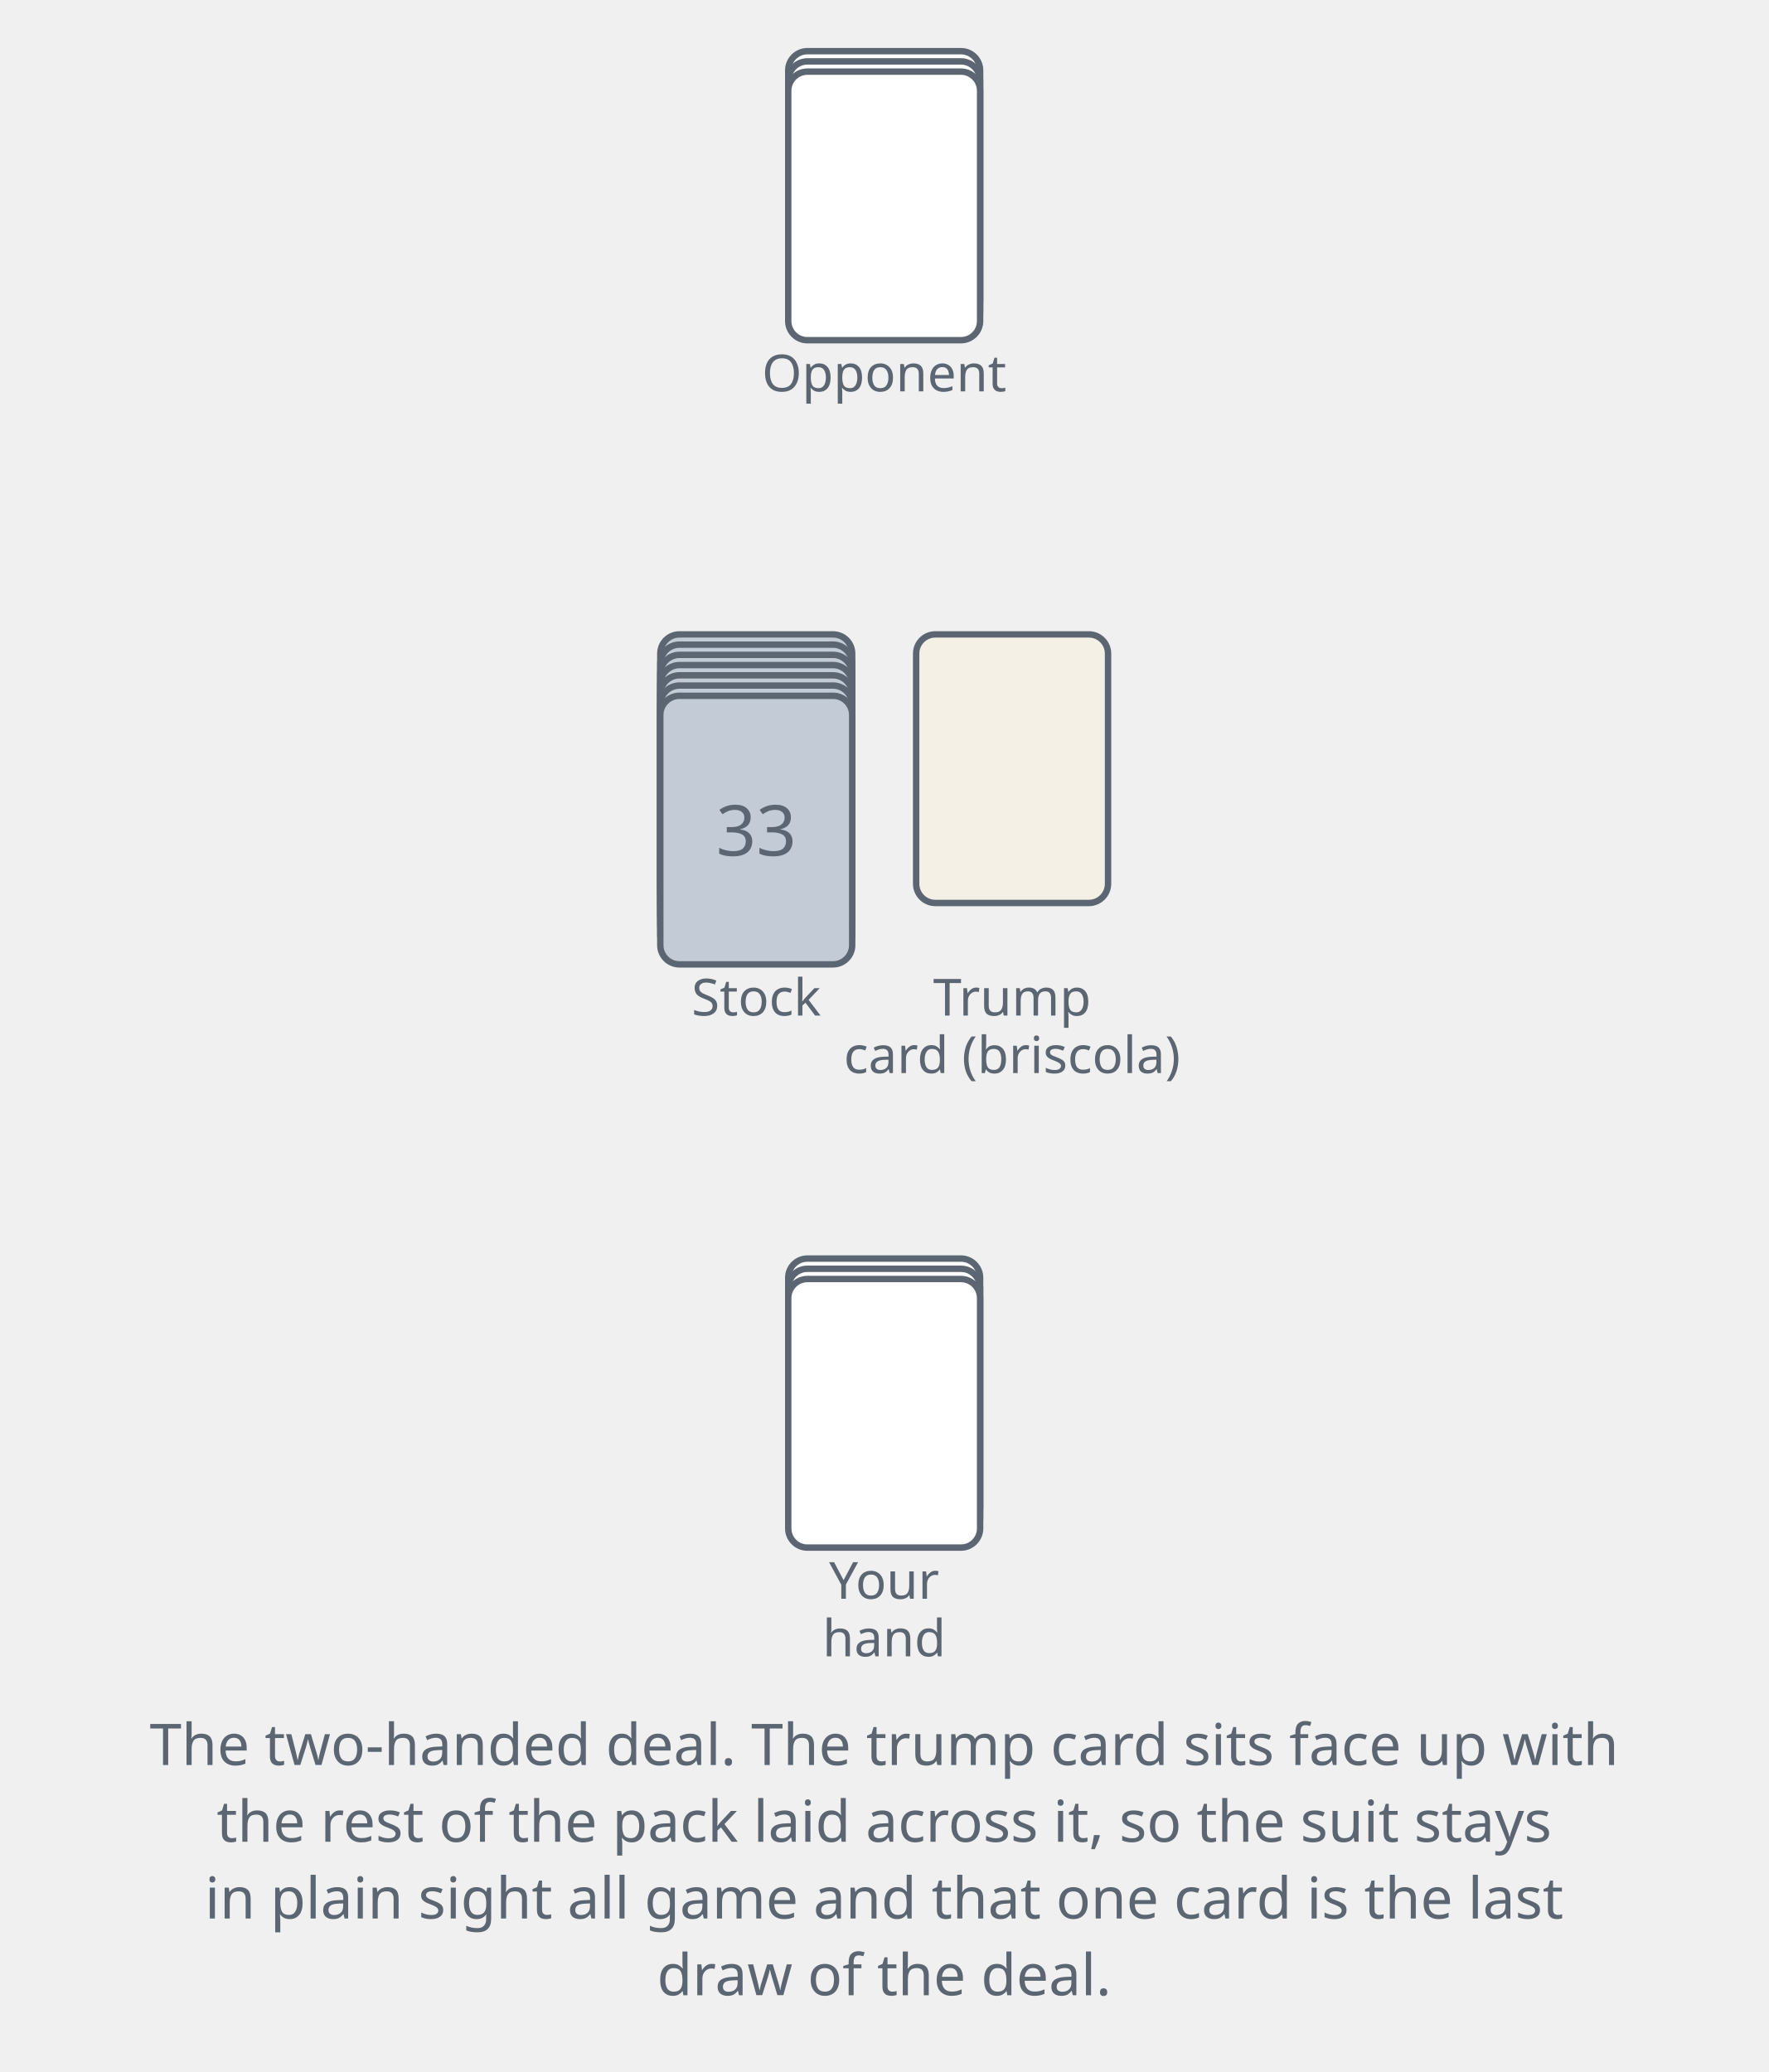
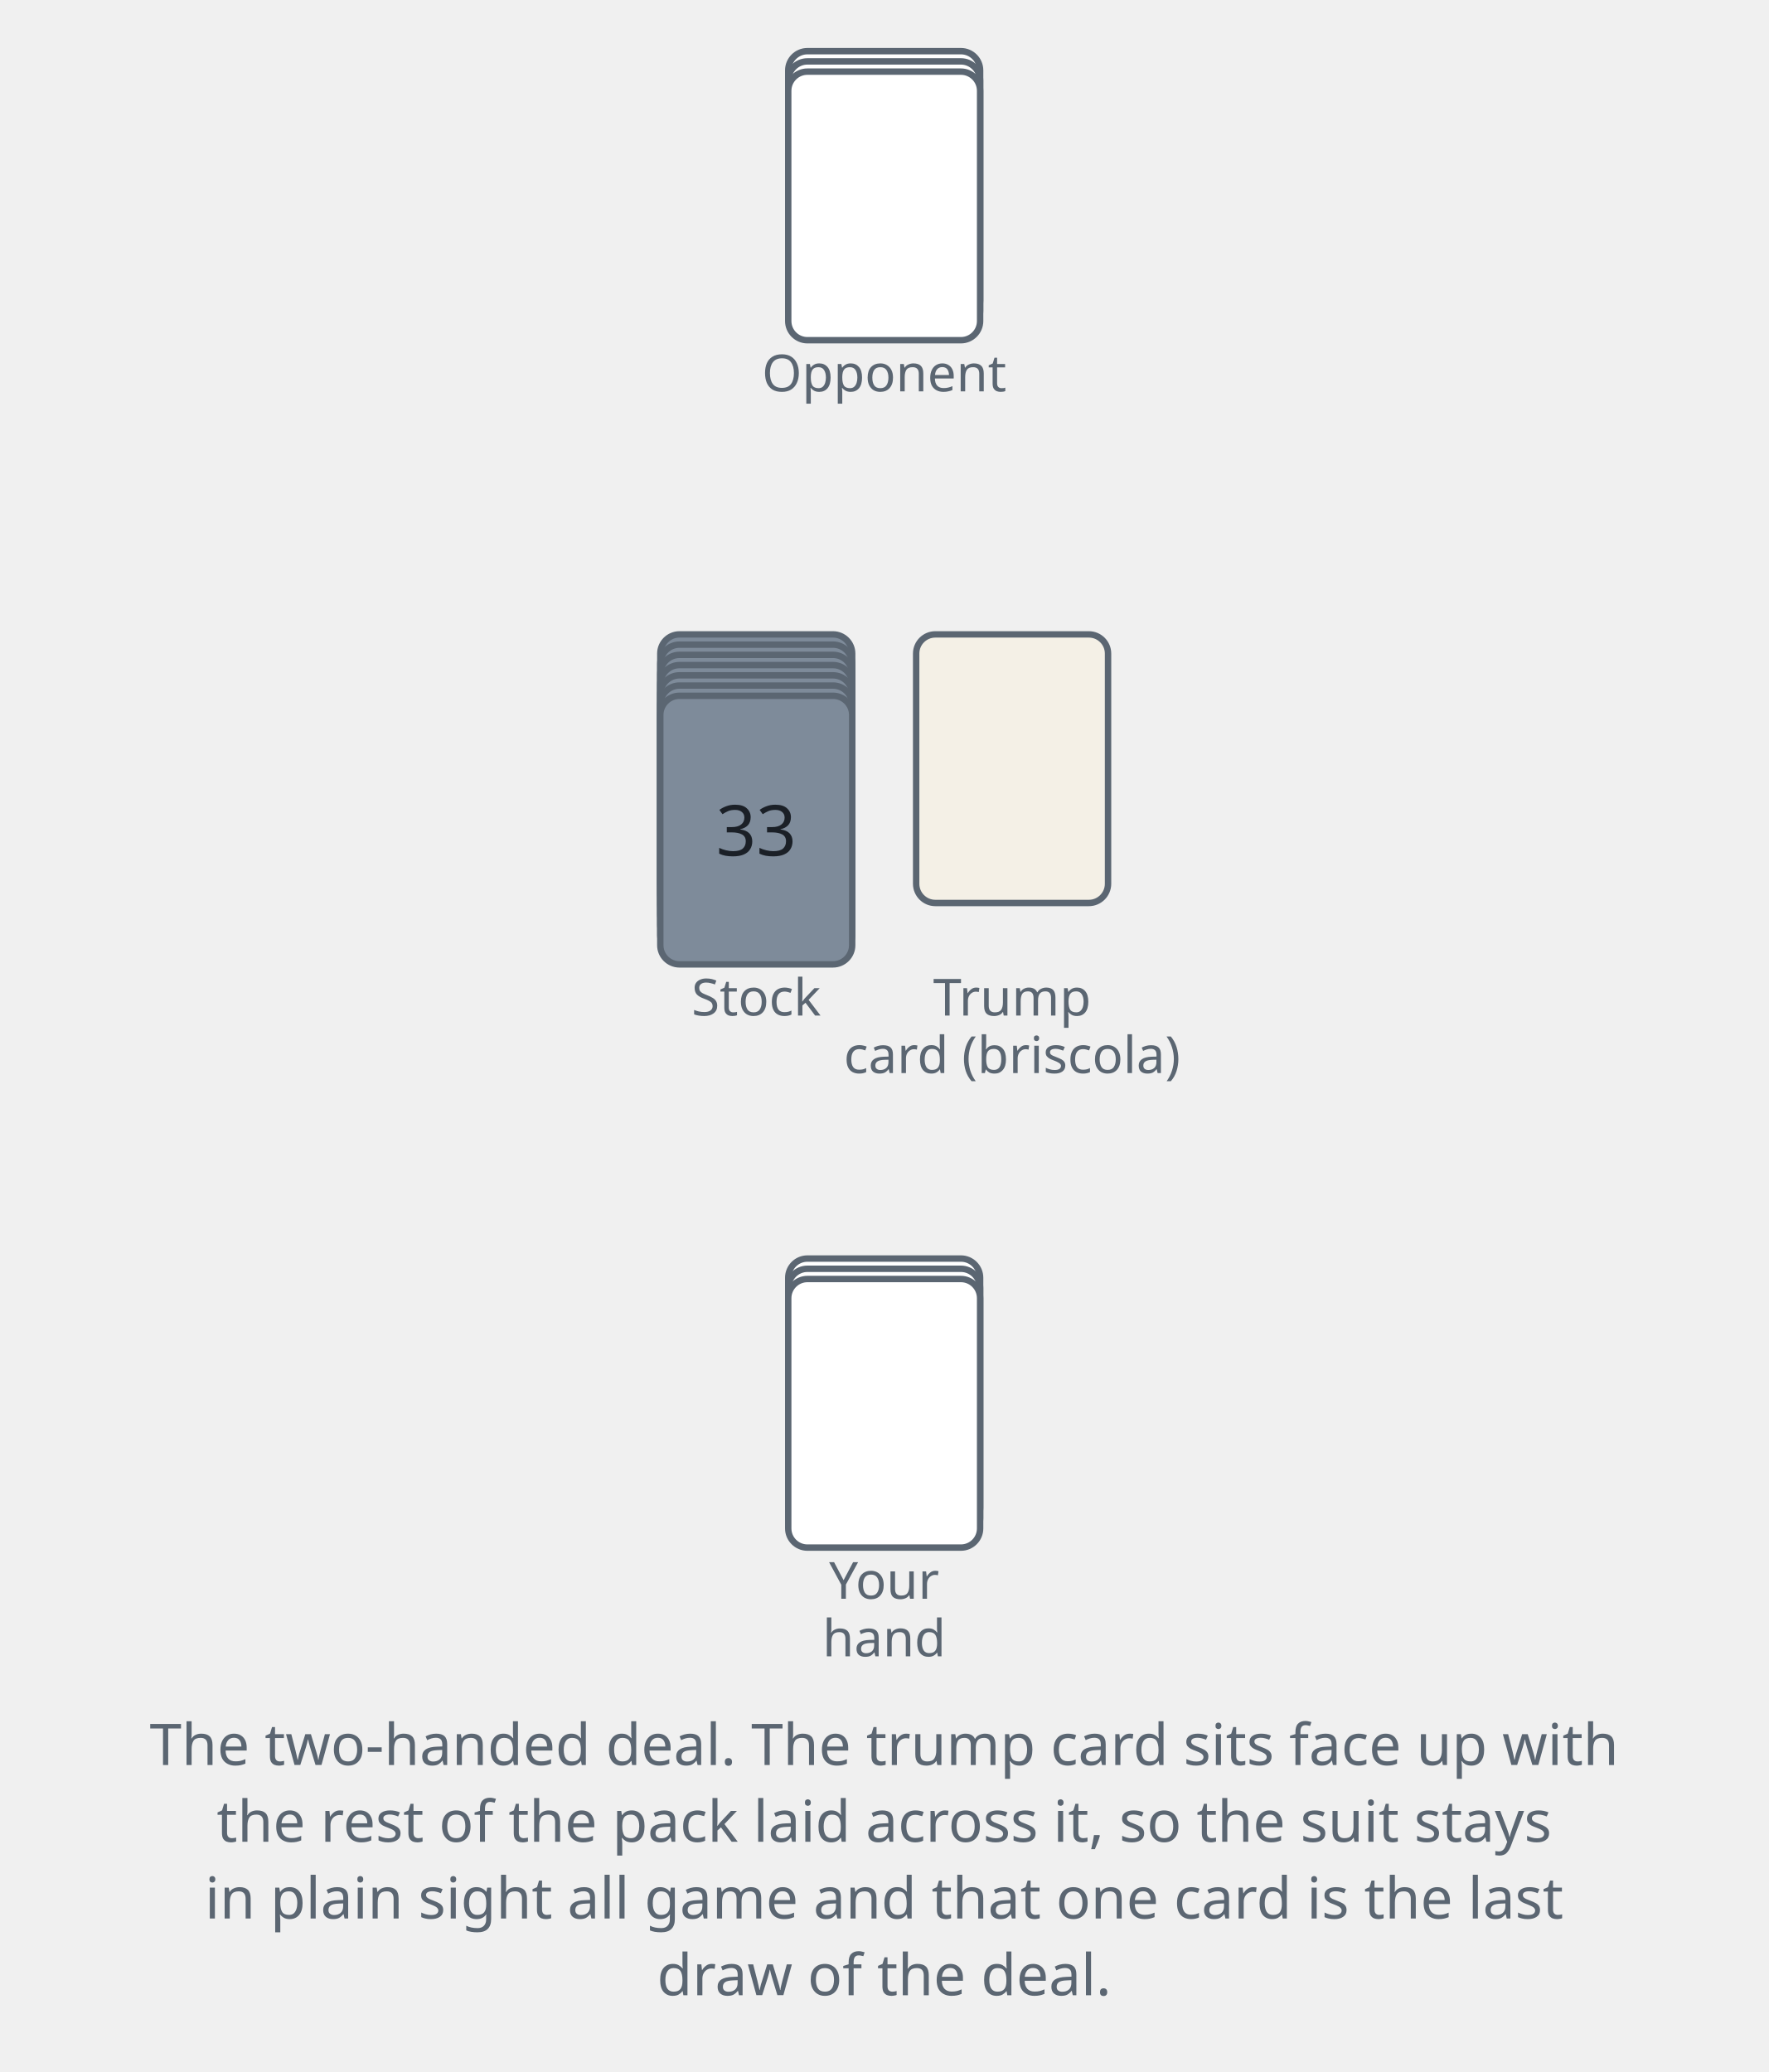
<svg xmlns="http://www.w3.org/2000/svg" viewBox="0 0 276 324" width="442" height="518" role="img" aria-label="Briscola setup diagram">
  <rect x="123.0" y="8.0" width="30" height="42" rx="3" fill="#ffffff" stroke="#5b6672" stroke-width="1" />
  <rect x="123.0" y="9.6" width="30" height="42" rx="3" fill="#ffffff" stroke="#5b6672" stroke-width="1" />
  <rect x="123.0" y="11.2" width="30" height="42" rx="3" fill="#ffffff" stroke="#5b6672" stroke-width="1" />
-   <rect x="103.0" y="99.2" width="30" height="42" rx="3" fill="#c3ccd6" stroke="#5b6672" stroke-width="1" />
-   <rect x="103.0" y="100.8" width="30" height="42" rx="3" fill="#c3ccd6" stroke="#5b6672" stroke-width="1" />
-   <rect x="103.0" y="102.4" width="30" height="42" rx="3" fill="#c3ccd6" stroke="#5b6672" stroke-width="1" />
-   <rect x="103.0" y="104.0" width="30" height="42" rx="3" fill="#c3ccd6" stroke="#5b6672" stroke-width="1" />
-   <rect x="103.0" y="105.6" width="30" height="42" rx="3" fill="#c3ccd6" stroke="#5b6672" stroke-width="1" />
-   <rect x="103.0" y="107.2" width="30" height="42" rx="3" fill="#c3ccd6" stroke="#5b6672" stroke-width="1" />
-   <rect x="103.0" y="108.8" width="30" height="42" rx="3" fill="#c3ccd6" stroke="#5b6672" stroke-width="1" />
-   <text x="118.0" y="133.8" text-anchor="middle" font-family="system-ui, sans-serif" font-size="11" fill="#5b6672">33</text>
+   <rect x="103.0" y="99.2" width="30" height="42" rx="3" fill="#7e8b9a" stroke="#5b6672" stroke-width="1" />
+   <rect x="103.0" y="100.8" width="30" height="42" rx="3" fill="#7e8b9a" stroke="#5b6672" stroke-width="1" />
+   <rect x="103.0" y="102.4" width="30" height="42" rx="3" fill="#7e8b9a" stroke="#5b6672" stroke-width="1" />
+   <rect x="103.0" y="104.0" width="30" height="42" rx="3" fill="#7e8b9a" stroke="#5b6672" stroke-width="1" />
+   <rect x="103.0" y="105.6" width="30" height="42" rx="3" fill="#7e8b9a" stroke="#5b6672" stroke-width="1" />
+   <rect x="103.0" y="107.2" width="30" height="42" rx="3" fill="#7e8b9a" stroke="#5b6672" stroke-width="1" />
+   <rect x="103.0" y="108.8" width="30" height="42" rx="3" fill="#7e8b9a" stroke="#5b6672" stroke-width="1" />
+   <text x="118.0" y="133.8" text-anchor="middle" font-family="system-ui, sans-serif" font-size="11" fill="#1b2027">33</text>
  <rect x="143.0" y="99.2" width="30" height="42" rx="3" fill="#f4f0e6" stroke="#5b6672" stroke-width="1" />
  <rect x="123.0" y="196.8" width="30" height="42" rx="3" fill="#ffffff" stroke="#5b6672" stroke-width="1" />
  <rect x="123.0" y="198.4" width="30" height="42" rx="3" fill="#ffffff" stroke="#5b6672" stroke-width="1" />
  <rect x="123.0" y="200.0" width="30" height="42" rx="3" fill="#ffffff" stroke="#5b6672" stroke-width="1" />
  <text x="138.0" y="61.2" text-anchor="middle" font-family="system-ui, sans-serif" font-size="8" fill="#5b6672">Opponent</text>
  <text x="118.0" y="158.8" text-anchor="middle" font-family="system-ui, sans-serif" font-size="8" fill="#5b6672">Stock</text>
  <text x="158.0" y="158.8" text-anchor="middle" font-family="system-ui, sans-serif" font-size="8" fill="#5b6672">Trump</text>
  <text x="158.0" y="167.8" text-anchor="middle" font-family="system-ui, sans-serif" font-size="8" fill="#5b6672">card (briscola)</text>
  <text x="138.0" y="250.0" text-anchor="middle" font-family="system-ui, sans-serif" font-size="8" fill="#5b6672">Your</text>
  <text x="138.0" y="259.0" text-anchor="middle" font-family="system-ui, sans-serif" font-size="8" fill="#5b6672">hand</text>
  <text x="138.0" y="276.0" text-anchor="middle" font-family="system-ui, sans-serif" font-size="9" fill="#5b6672">The two-handed deal. The trump card sits face up with</text>
  <text x="138.0" y="288.0" text-anchor="middle" font-family="system-ui, sans-serif" font-size="9" fill="#5b6672">the rest of the pack laid across it, so the suit stays</text>
  <text x="138.0" y="300.0" text-anchor="middle" font-family="system-ui, sans-serif" font-size="9" fill="#5b6672">in plain sight all game and that one card is the last</text>
  <text x="138.0" y="312.0" text-anchor="middle" font-family="system-ui, sans-serif" font-size="9" fill="#5b6672">draw of the deal.</text>
</svg>
